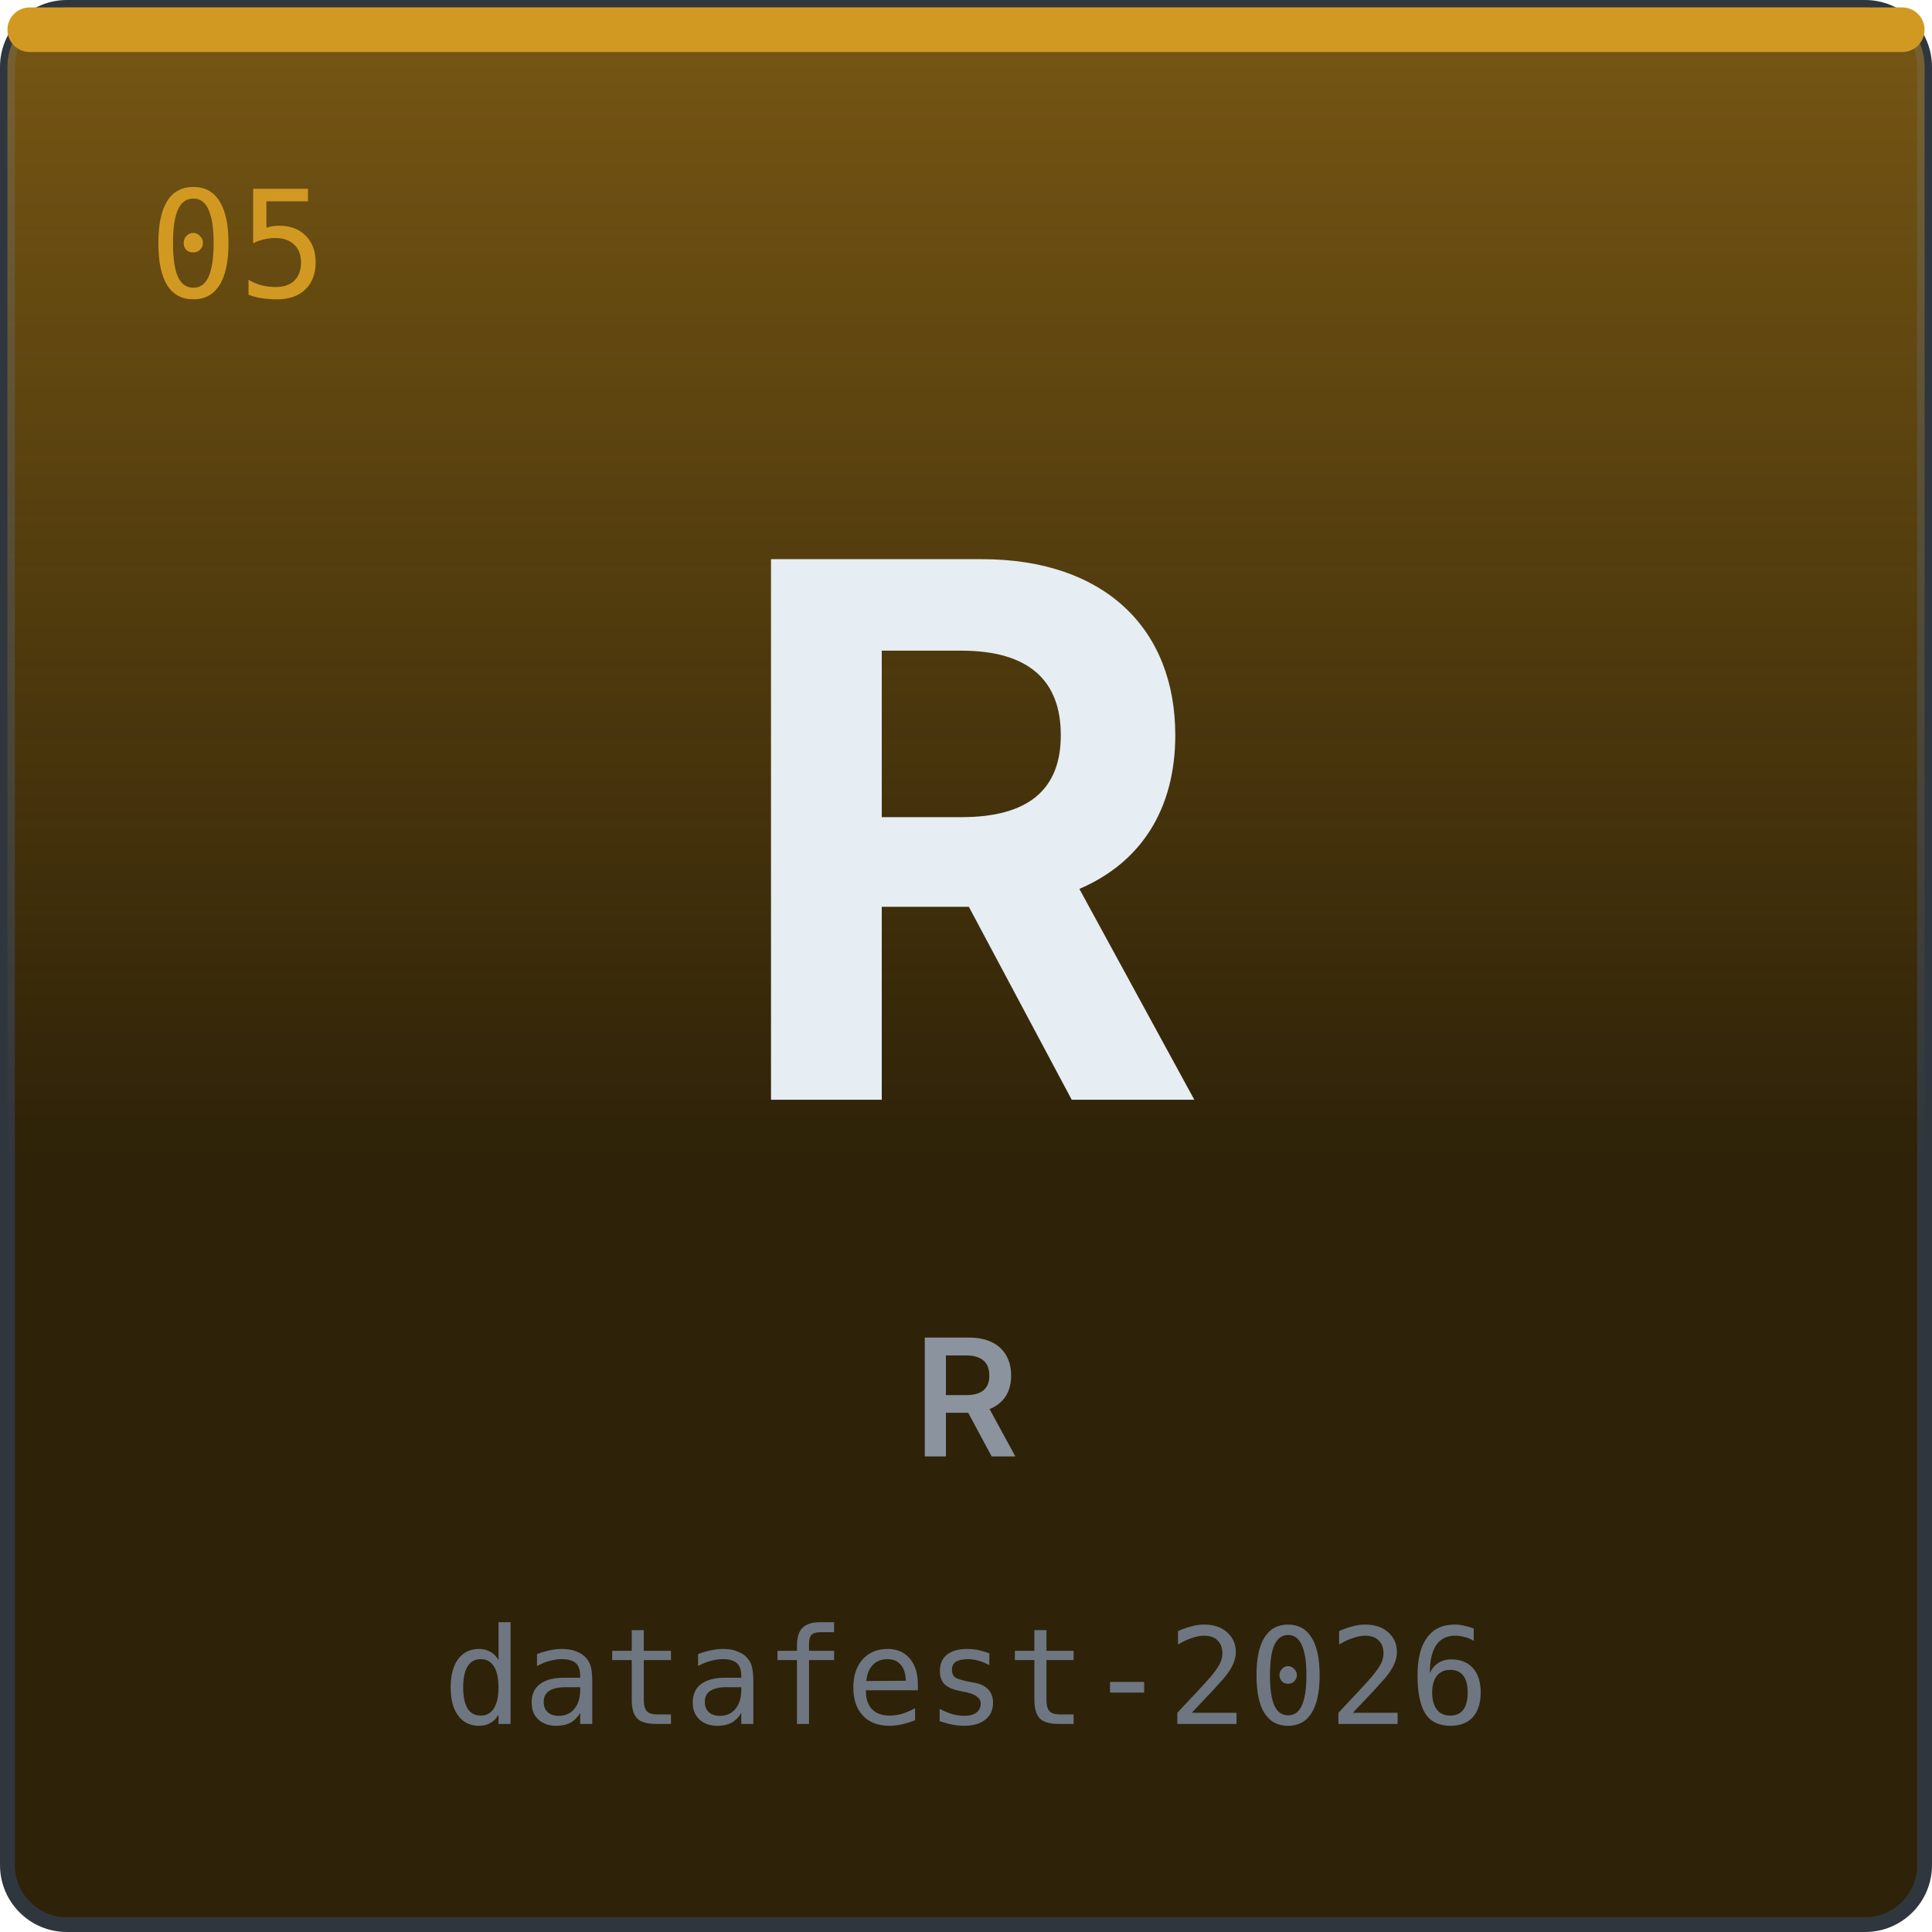
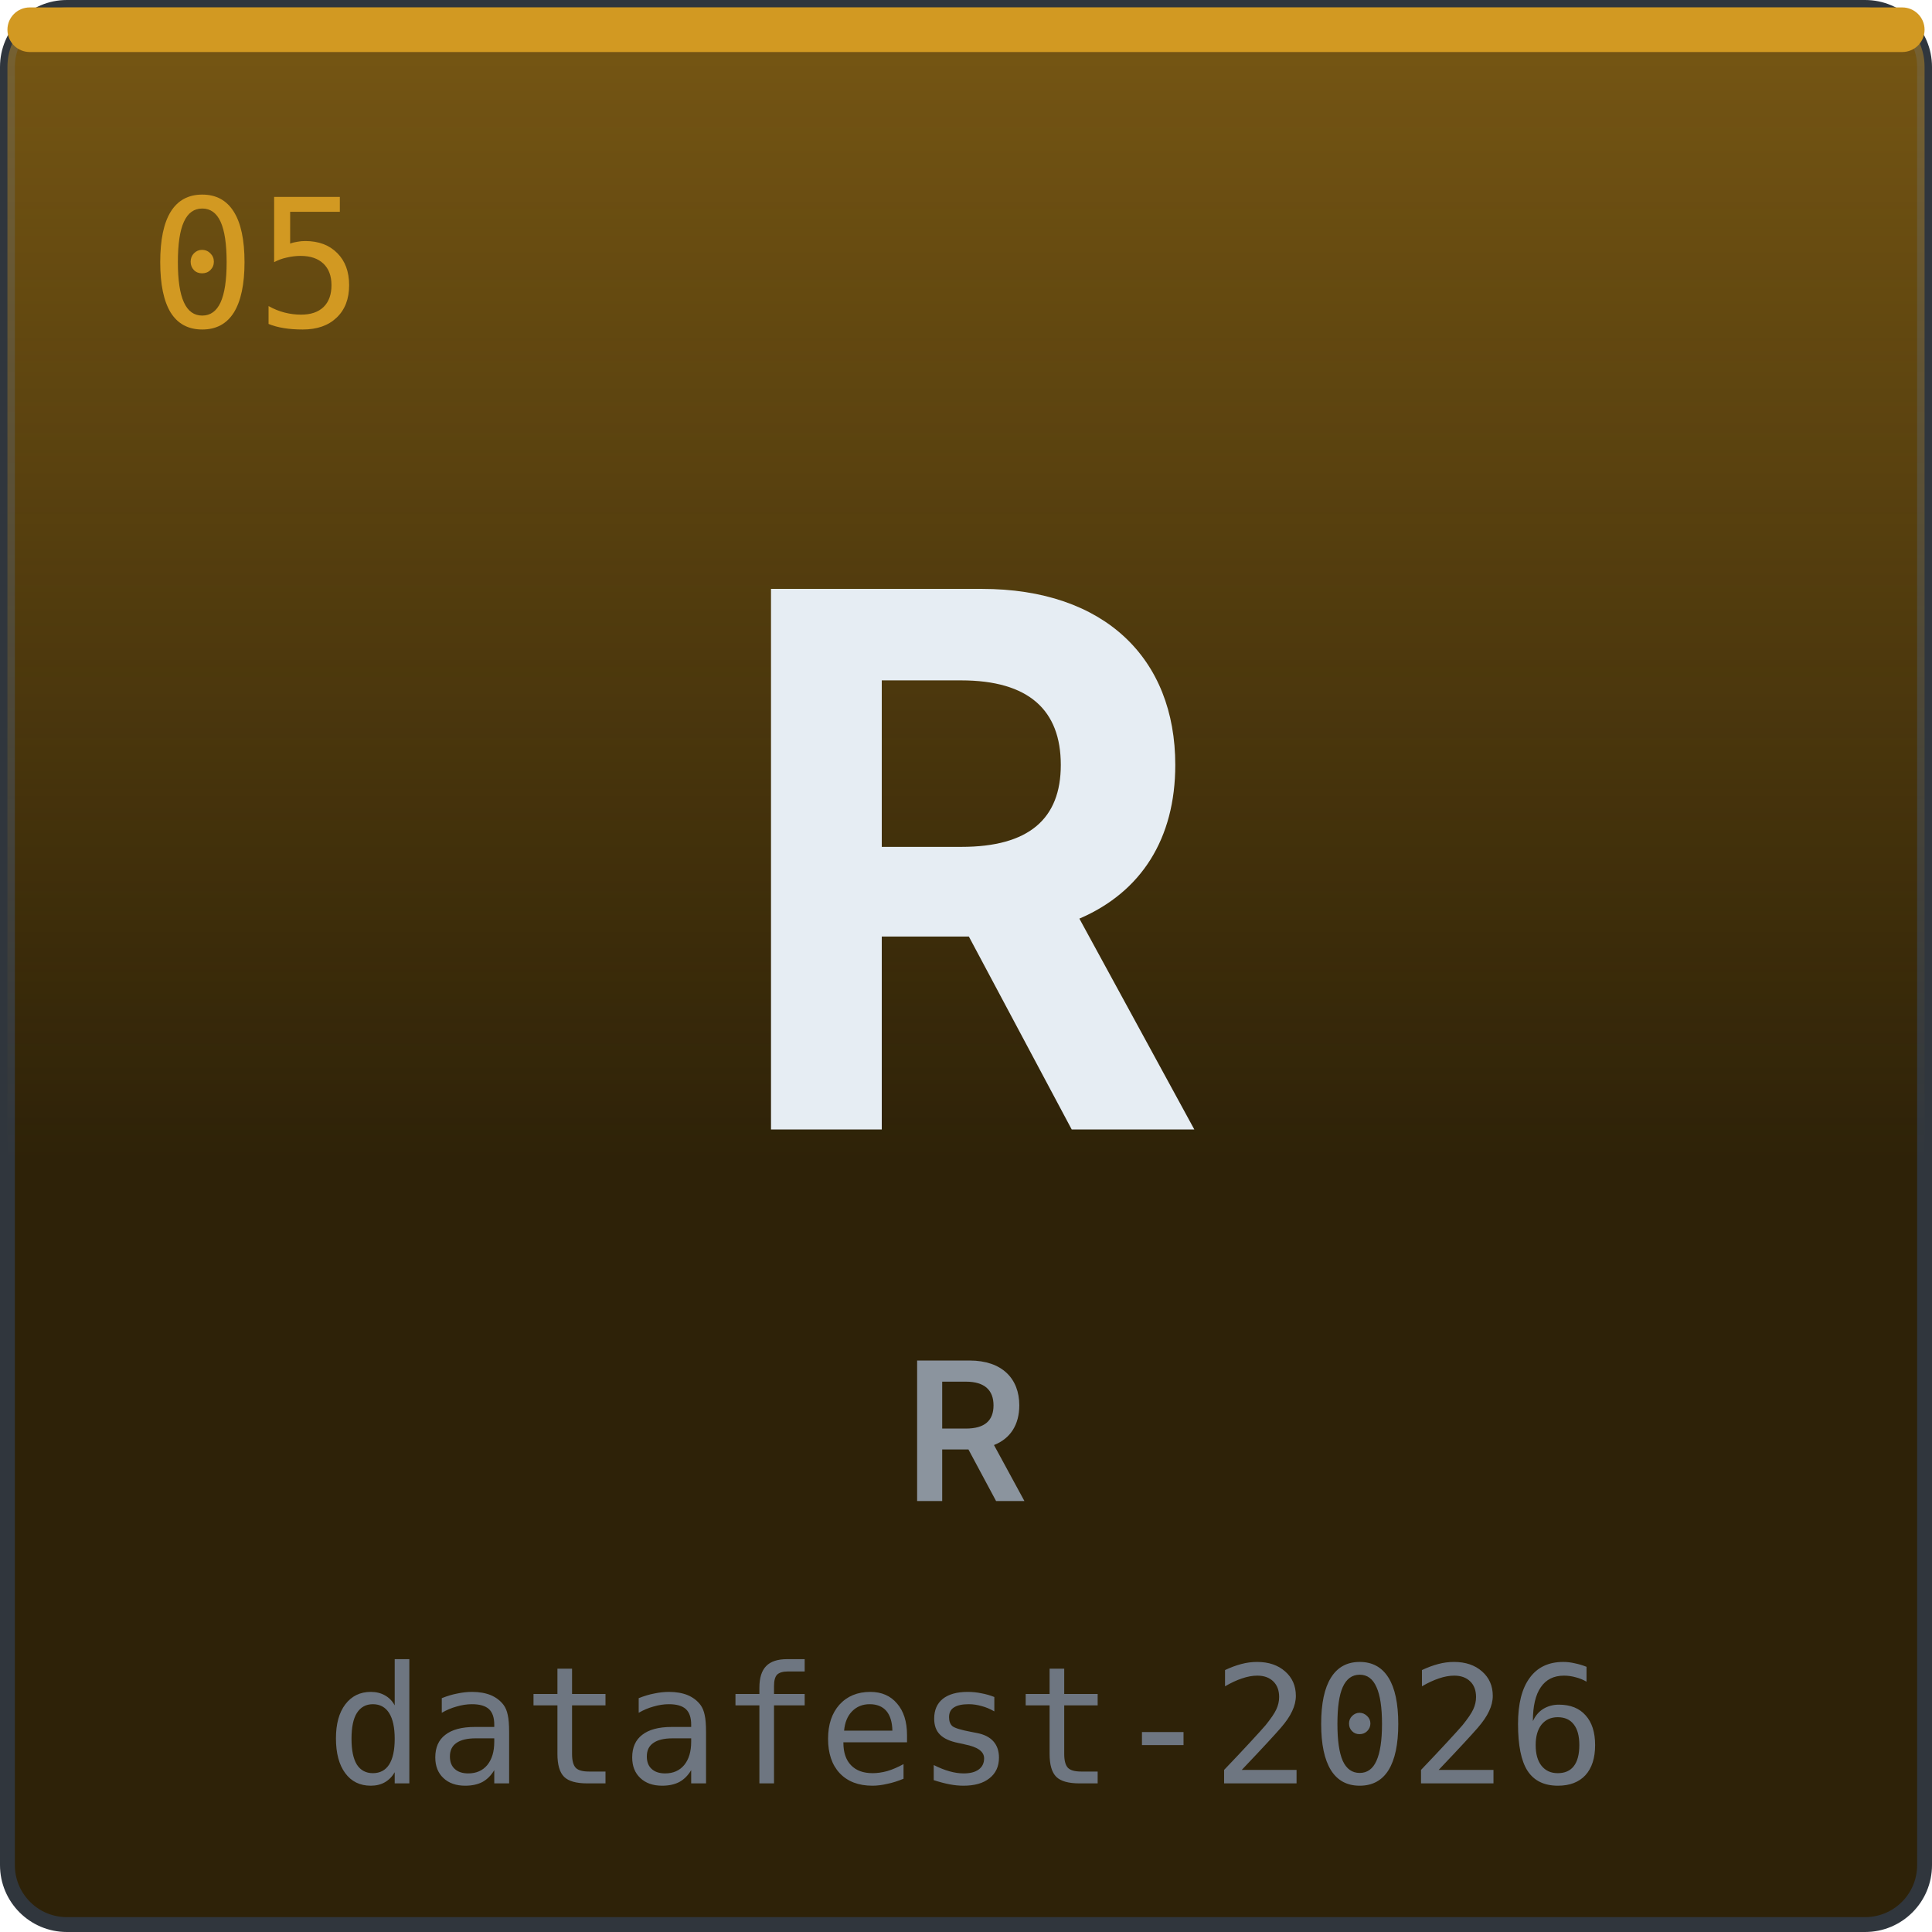
<svg xmlns="http://www.w3.org/2000/svg" width="130" height="130" viewBox="0 0 130 130" role="img" aria-label="05 R R datafest-2026">
  <defs>
    <linearGradient id="g5" x1="0" y1="0" x2="0" y2="1">
      <stop offset="0%" stop-color="#d29922" stop-opacity="0.45" />
      <stop offset="60%" stop-color="#d29922" stop-opacity="0" />
    </linearGradient>
  </defs>
  <g opacity="1">
    <set attributeName="opacity" to="0" begin="0s" />
    <animate attributeName="opacity" from="0" to="1" begin="0.32s" dur="0.55s" fill="freeze" />
    <rect x="0.5" y="0.5" width="129" height="129" rx="4" fill="#2e2208" stroke="#30363d" stroke-width="1" />
    <rect x="0.5" y="0.5" width="129" height="129" rx="4" fill="url(#g5)" />
    <rect x="0.5" y="0.5" width="129" height="3" rx="1.5" fill="#d29922">
      <animate attributeName="opacity" values="1;0.45;1" dur="4s" begin="-1.05s" repeatCount="indefinite" />
    </rect>
-     <text x="10" y="20" font-family="ui-monospace, SFMono-Regular, Menlo, monospace" font-size="10" font-weight="500" fill="#d29922">05</text>
-     <text x="65" y="74" font-family="-apple-system, BlinkMacSystemFont, Inter, system-ui, sans-serif" font-size="50" font-weight="700" fill="#e6edf3" text-anchor="middle" letter-spacing="-1">R</text>
-     <text x="65" y="98" font-family="-apple-system, BlinkMacSystemFont, Inter, system-ui, sans-serif" font-size="11" font-weight="600" fill="#8b949e" text-anchor="middle">R</text>
-     <text x="65" y="116" font-family="ui-monospace, SFMono-Regular, Menlo, monospace" font-size="9" fill="#6e7681" text-anchor="middle">datafest-2026</text>
+     <text x="10" y="22" font-family="ui-monospace, SFMono-Regular, Menlo, monospace" font-size="12" font-weight="500" fill="#d29922">05</text>
+     <text x="65" y="76" font-family="-apple-system, BlinkMacSystemFont, Inter, system-ui, sans-serif" font-size="50" font-weight="700" fill="#e6edf3" text-anchor="middle" letter-spacing="-1">R</text>
+     <text x="65" y="101" font-family="-apple-system, BlinkMacSystemFont, Inter, system-ui, sans-serif" font-size="13" font-weight="600" fill="#8b949e" text-anchor="middle">R</text>
+     <text x="65" y="120" font-family="ui-monospace, SFMono-Regular, Menlo, monospace" font-size="11" fill="#6e7681" text-anchor="middle">datafest-2026</text>
  </g>
</svg>
